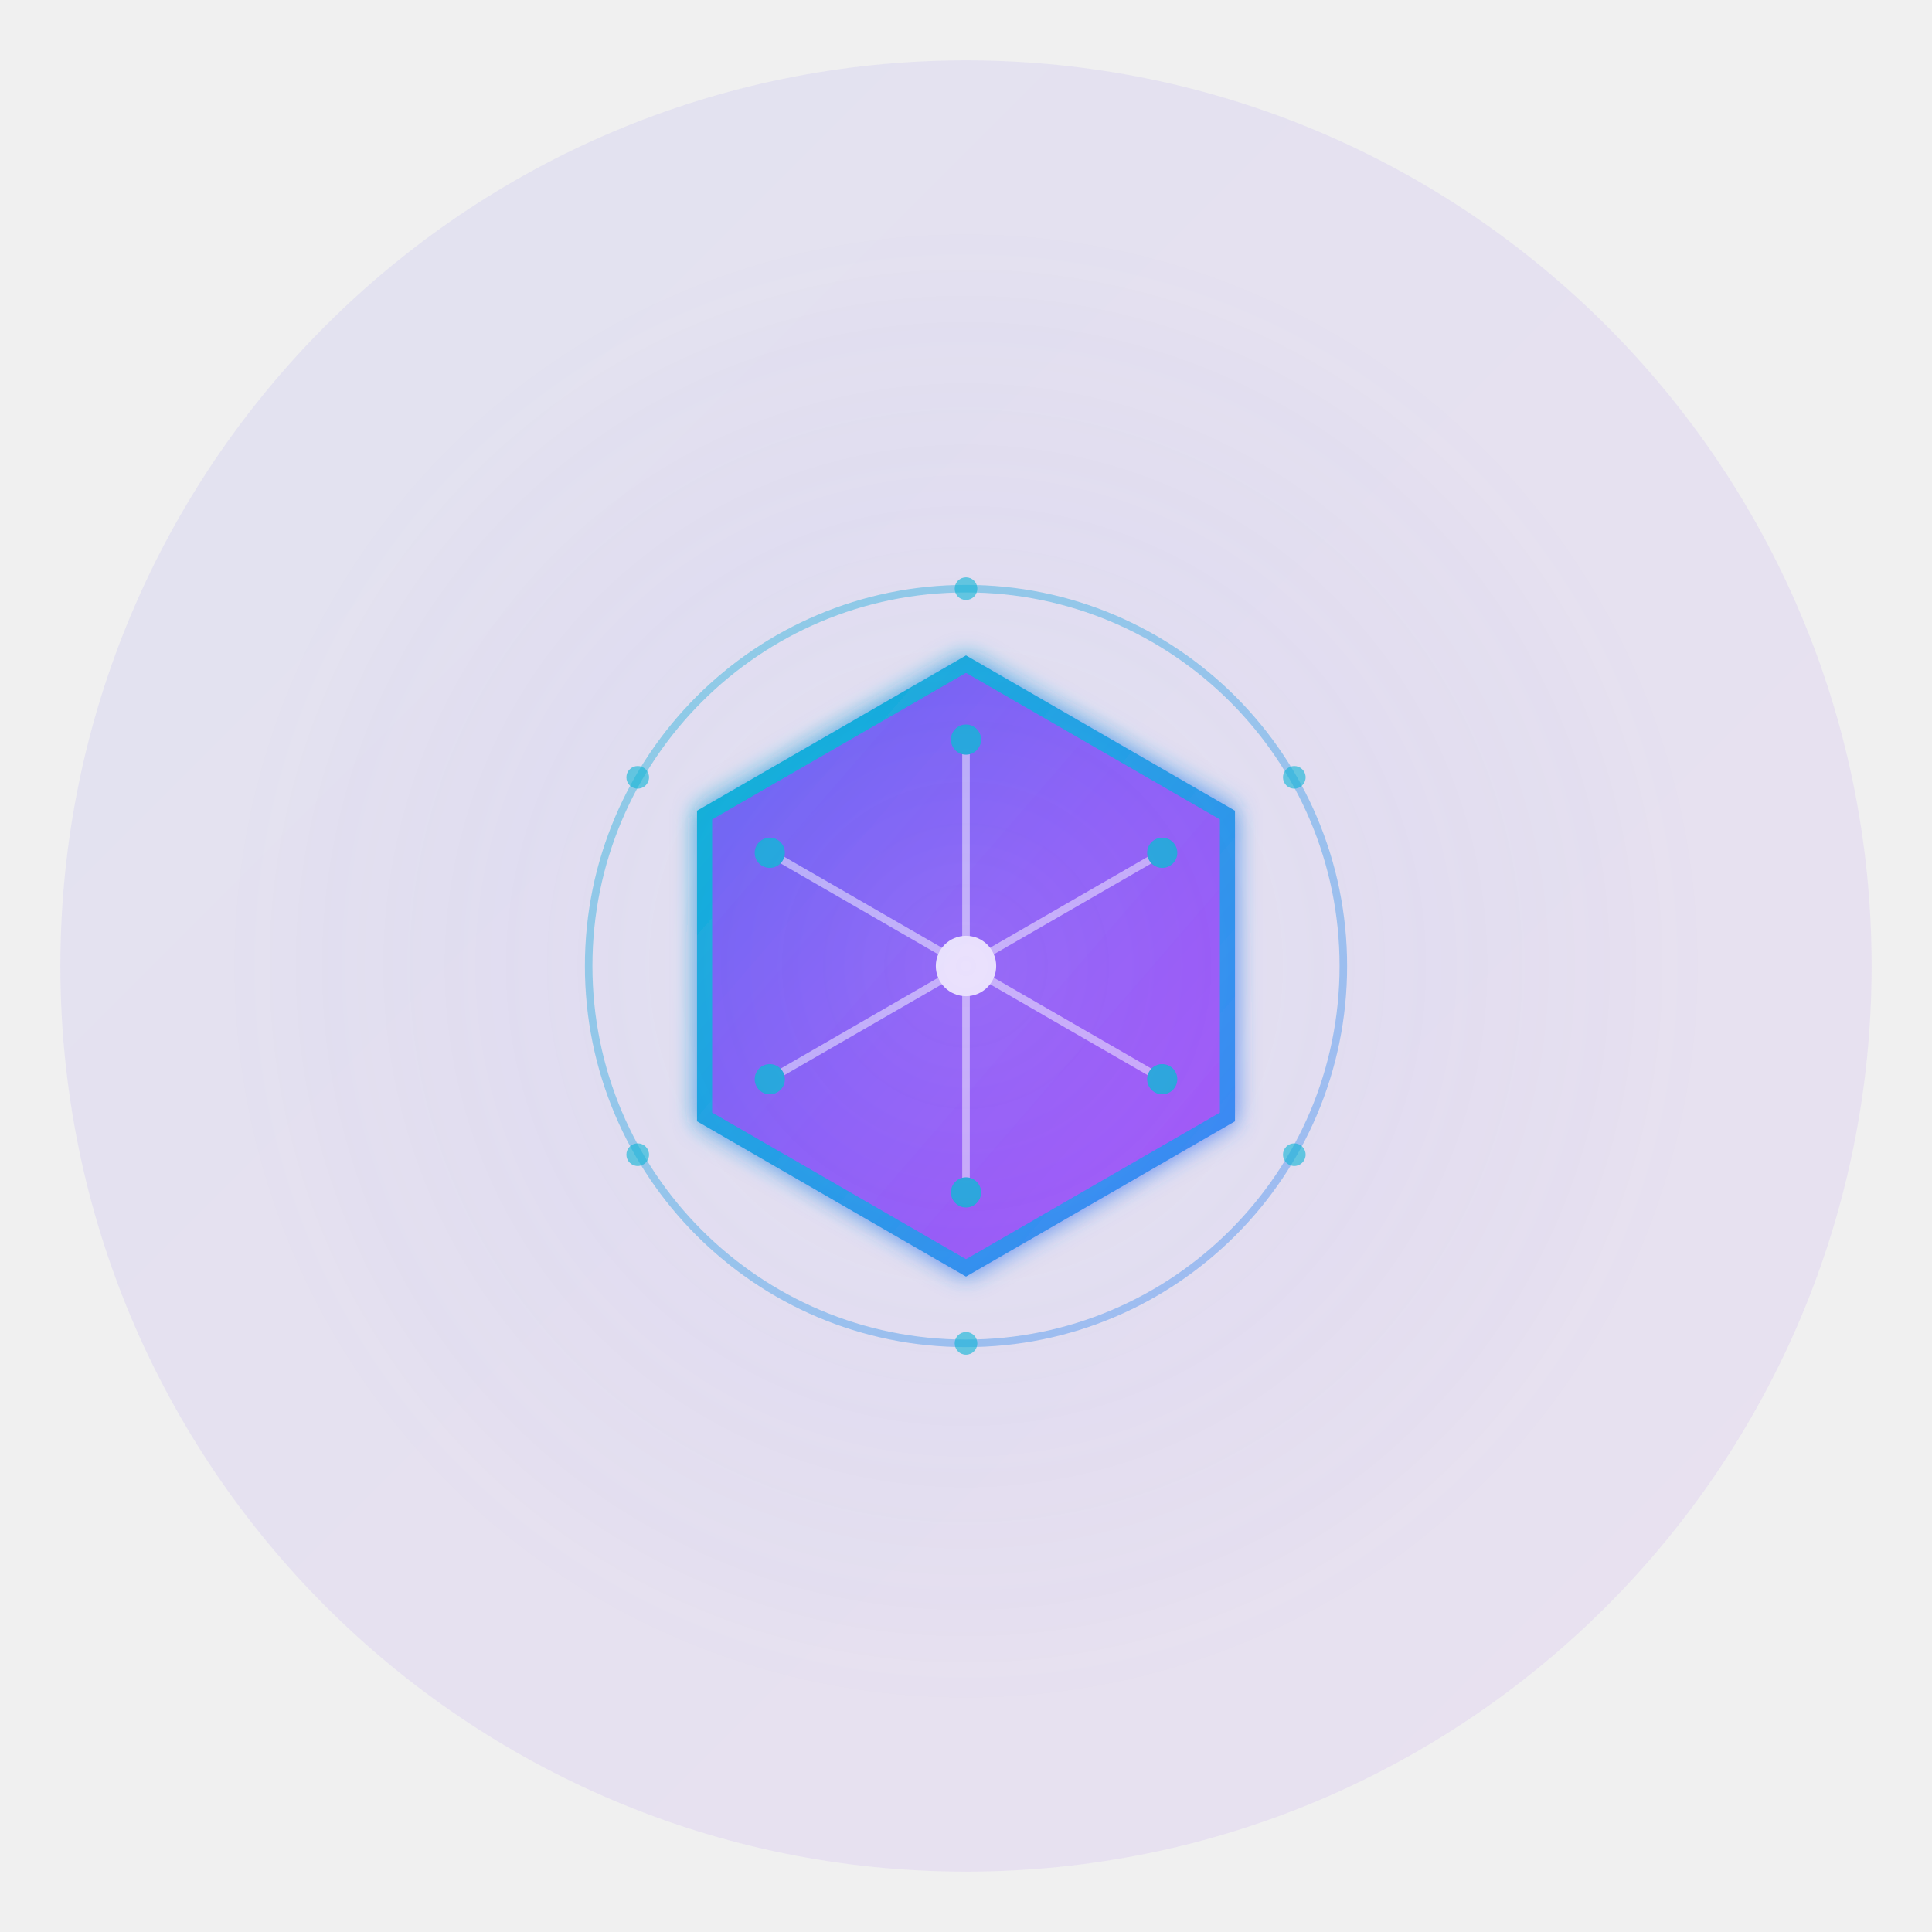
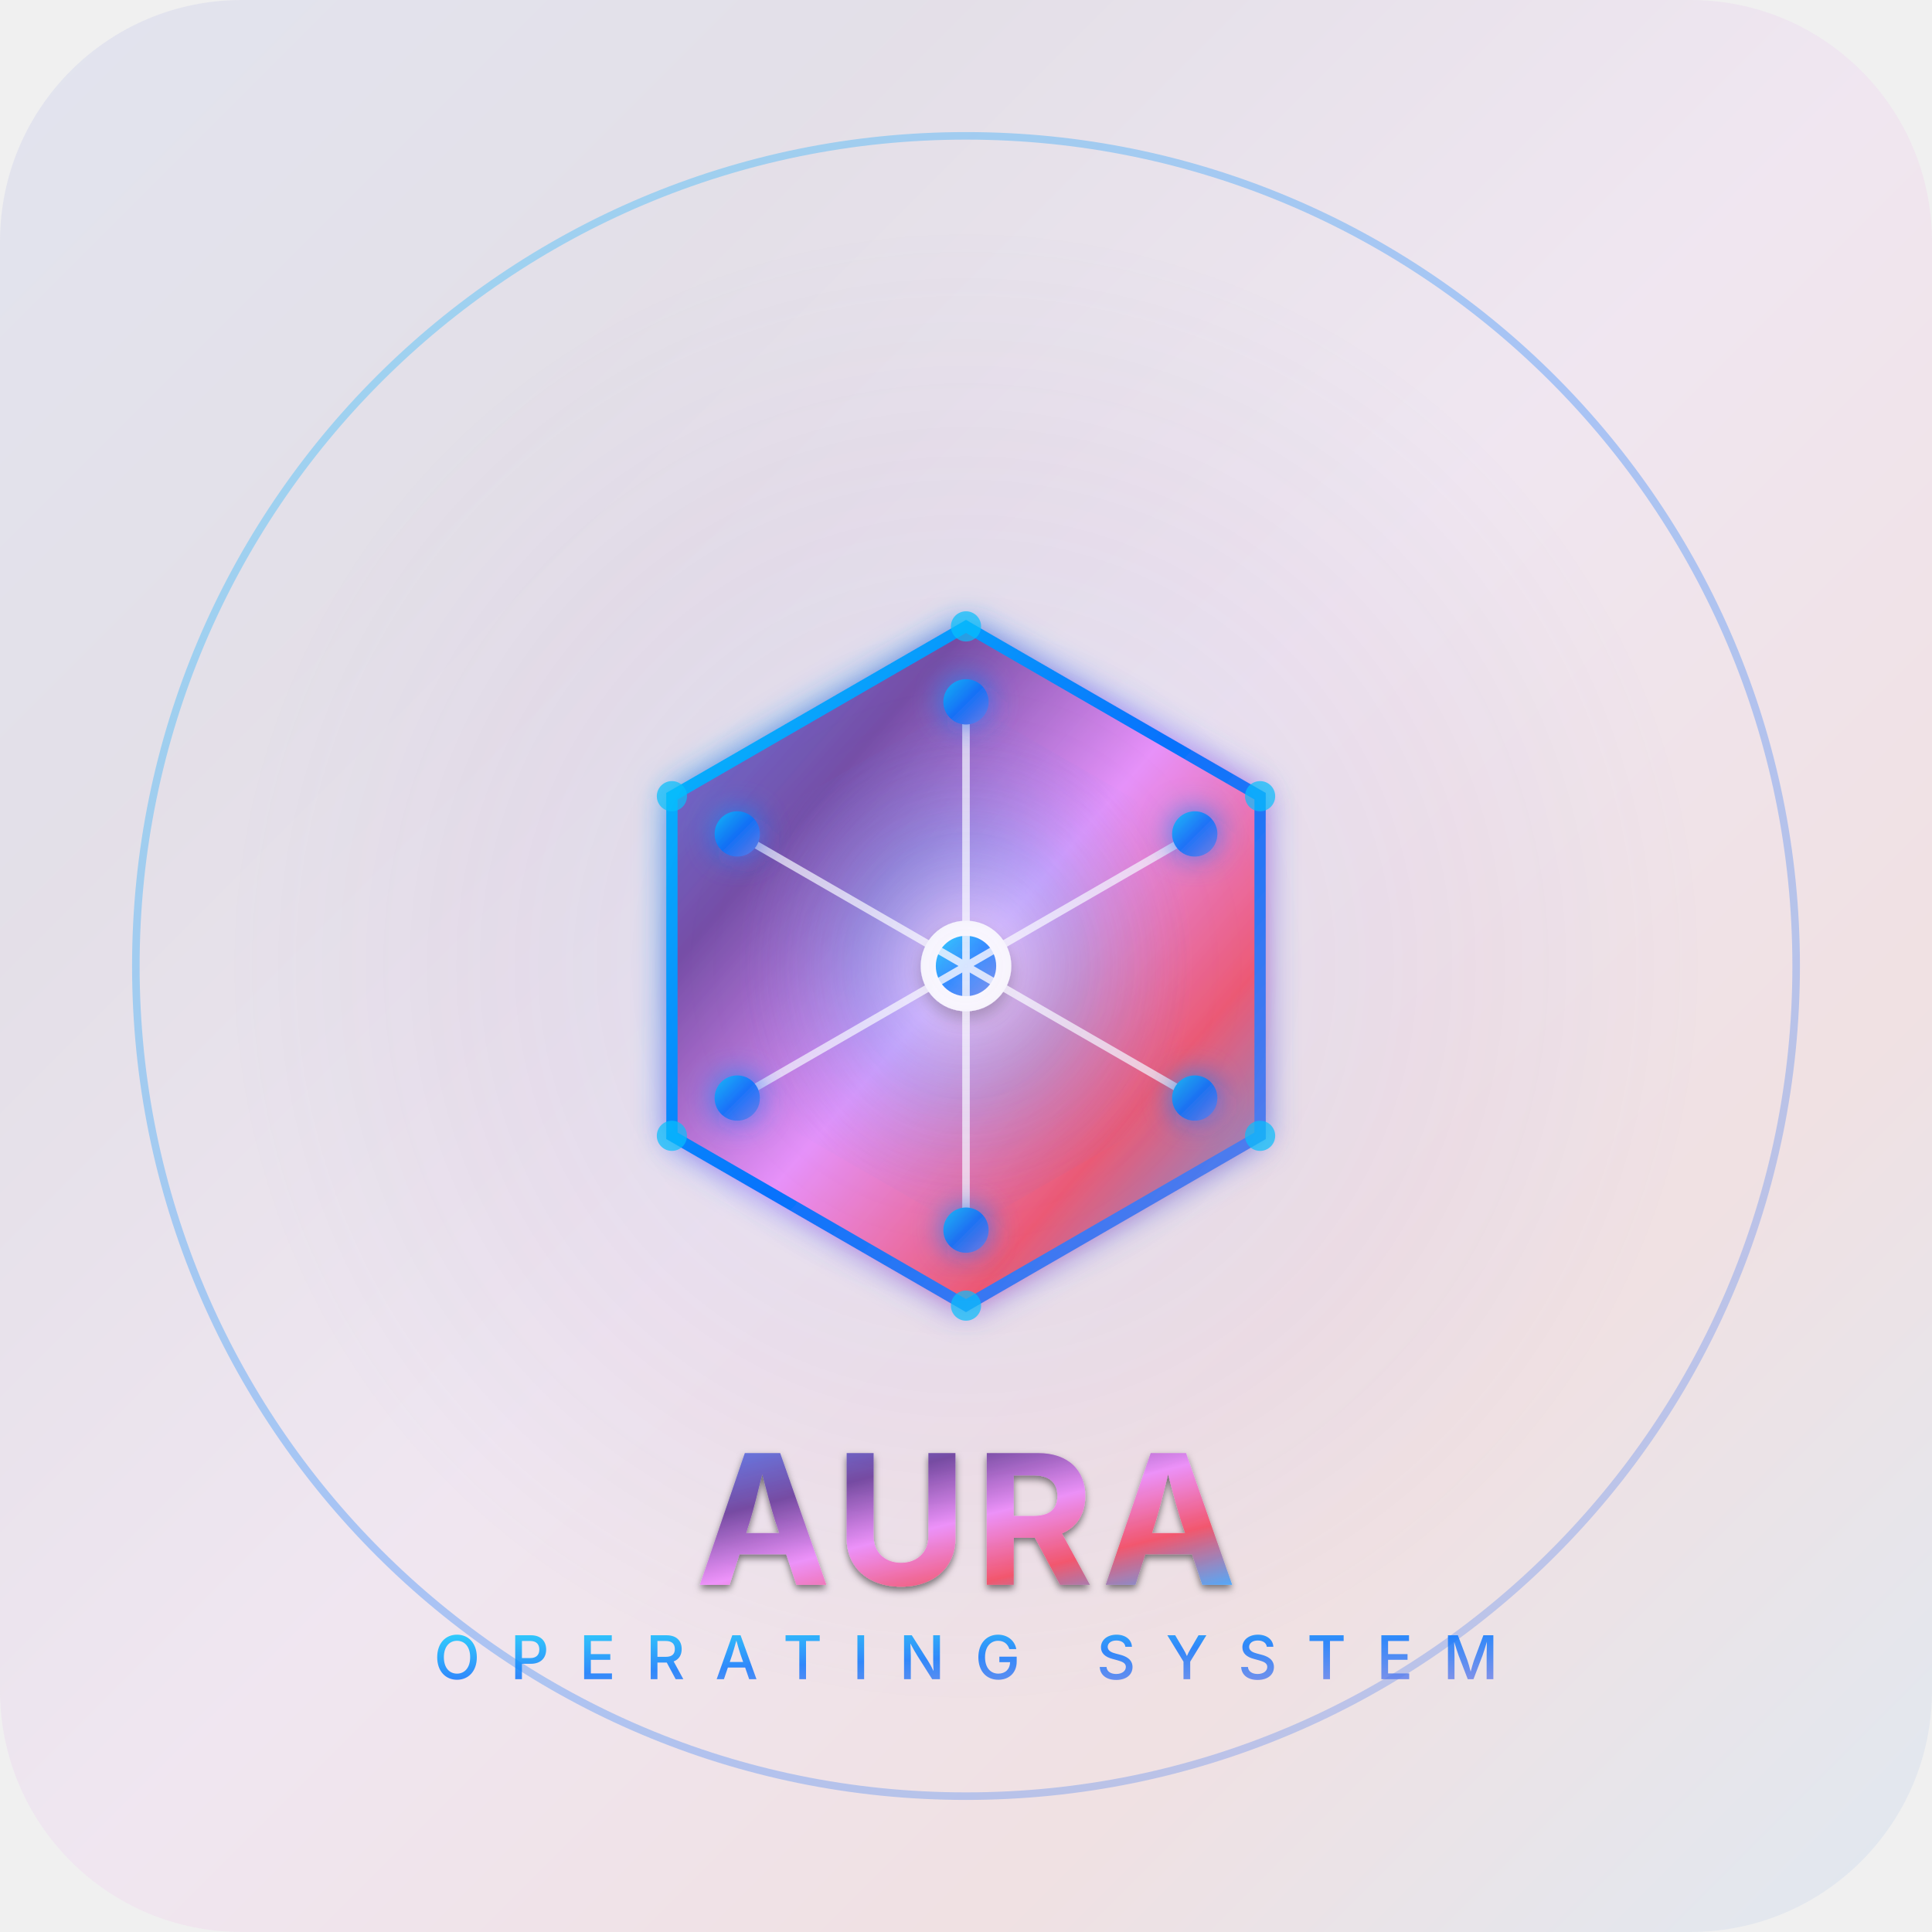
<svg xmlns="http://www.w3.org/2000/svg" width="512" height="512" viewBox="0 0 512 512">
  <defs>
    <linearGradient id="primaryGradient" x1="0%" y1="0%" x2="100%" y2="100%">
-       <stop offset="0%" style="stop-color:#6366f1;stop-opacity:1" />
-       <stop offset="50%" style="stop-color:#8b5cf6;stop-opacity:1" />
-       <stop offset="100%" style="stop-color:#a855f7;stop-opacity:1" />
+       <stop offset="0%" style="stop-color:#667eea;stop-opacity:1" />
+       <stop offset="25%" style="stop-color:#764ba2;stop-opacity:1" />
+       <stop offset="50%" style="stop-color:#f093fb;stop-opacity:1" />
+       <stop offset="75%" style="stop-color:#f5576c;stop-opacity:1" />
+       <stop offset="100%" style="stop-color:#4facfe;stop-opacity:1" />
    </linearGradient>
    <linearGradient id="secondaryGradient" x1="0%" y1="0%" x2="100%" y2="100%">
-       <stop offset="0%" style="stop-color:#06b6d4;stop-opacity:1" />
-       <stop offset="100%" style="stop-color:#3b82f6;stop-opacity:1" />
+       <stop offset="0%" style="stop-color:#00c6ff;stop-opacity:1" />
+       <stop offset="50%" style="stop-color:#0072ff;stop-opacity:1" />
+       <stop offset="100%" style="stop-color:#667eea;stop-opacity:1" />
    </linearGradient>
    <radialGradient id="glowGradient" cx="50%" cy="50%" r="50%">
-       <stop offset="0%" style="stop-color:#ffffff;stop-opacity:0.3" />
-       <stop offset="70%" style="stop-color:#6366f1;stop-opacity:0.1" />
-       <stop offset="100%" style="stop-color:#6366f1;stop-opacity:0" />
+       <stop offset="0%" style="stop-color:#ffffff;stop-opacity:0.4" />
+       <stop offset="30%" style="stop-color:#667eea;stop-opacity:0.2" />
+       <stop offset="70%" style="stop-color:#764ba2;stop-opacity:0.1" />
+       <stop offset="100%" style="stop-color:#667eea;stop-opacity:0" />
    </radialGradient>
-     <filter id="glow" x="-50%" y="-50%" width="200%" height="200%">
-       <feGaussianBlur stdDeviation="3" result="coloredBlur" />
+     <radialGradient id="innerGlow" cx="50%" cy="50%" r="50%">
+       <stop offset="0%" style="stop-color:#ffffff;stop-opacity:0.8" />
+       <stop offset="50%" style="stop-color:#00c6ff;stop-opacity:0.3" />
+       <stop offset="100%" style="stop-color:#667eea;stop-opacity:0" />
+     </radialGradient>
+     <filter id="premiumGlow" x="-100%" y="-100%" width="300%" height="300%">
+       <feGaussianBlur stdDeviation="4" result="coloredBlur" />
      <feMerge>
        <feMergeNode in="coloredBlur" />
        <feMergeNode in="SourceGraphic" />
      </feMerge>
    </filter>
+     <filter id="innerShadow" x="-50%" y="-50%" width="200%" height="200%">
+       <feGaussianBlur in="SourceAlpha" stdDeviation="2" />
+       <feOffset dx="0" dy="2" result="offset" />
+       <feComponentTransfer>
+         <feFuncA type="linear" slope="0.3" />
+       </feComponentTransfer>
+       <feMerge>
+         <feMergeNode />
+         <feMergeNode in="SourceGraphic" />
+       </feMerge>
+     </filter>
+     <filter id="textShadow" x="-50%" y="-50%" width="200%" height="200%">
+       <feGaussianBlur in="SourceAlpha" stdDeviation="1" />
+       <feOffset dx="0" dy="1" result="offset" />
+       <feComponentTransfer>
+         <feFuncA type="linear" slope="0.5" />
+       </feComponentTransfer>
+       <feMerge>
+         <feMergeNode />
+         <feMergeNode in="SourceGraphic" />
+       </feMerge>
+     </filter>
  </defs>
-   <circle cx="256" cy="256" r="240" fill="url(#primaryGradient)" opacity="0.1" />
+   <rect width="512" height="512" rx="64" fill="url(#primaryGradient)" opacity="0.1" />
+   <circle cx="256" cy="256" r="220" fill="none" stroke="url(#secondaryGradient)" stroke-width="2" opacity="0.3" />
  <g transform="translate(256, 256)">
-     <polygon points="0,-80 69.28,-40 69.28,40 0,80 -69.28,40 -69.28,-40" fill="url(#primaryGradient)" stroke="url(#secondaryGradient)" stroke-width="4" filter="url(#glow)" />
-     <g opacity="0.8">
-       <circle cx="0" cy="0" r="8" fill="#ffffff" />
-       <line x1="0" y1="0" x2="0" y2="-60" stroke="#ffffff" stroke-width="2" opacity="0.6" />
-       <line x1="0" y1="0" x2="52" y2="-30" stroke="#ffffff" stroke-width="2" opacity="0.6" />
-       <line x1="0" y1="0" x2="52" y2="30" stroke="#ffffff" stroke-width="2" opacity="0.6" />
-       <line x1="0" y1="0" x2="0" y2="60" stroke="#ffffff" stroke-width="2" opacity="0.6" />
-       <line x1="0" y1="0" x2="-52" y2="30" stroke="#ffffff" stroke-width="2" opacity="0.6" />
-       <line x1="0" y1="0" x2="-52" y2="-30" stroke="#ffffff" stroke-width="2" opacity="0.6" />
-       <circle cx="0" cy="-60" r="4" fill="#06b6d4" />
-       <circle cx="52" cy="-30" r="4" fill="#06b6d4" />
-       <circle cx="52" cy="30" r="4" fill="#06b6d4" />
-       <circle cx="0" cy="60" r="4" fill="#06b6d4" />
-       <circle cx="-52" cy="30" r="4" fill="#06b6d4" />
-       <circle cx="-52" cy="-30" r="4" fill="#06b6d4" />
+     <polygon points="0,-90 77.94,-45 77.94,45 0,90 -77.94,45 -77.94,-45" fill="url(#primaryGradient)" stroke="url(#secondaryGradient)" stroke-width="3" filter="url(#premiumGlow)" />
+     <polygon points="0,-70 60.62,-35 60.62,35 0,70 -60.62,35 -60.62,-35" fill="url(#innerGlow)" opacity="0.6" />
+     <g opacity="0.9">
+       <circle cx="0" cy="0" r="12" fill="#ffffff" filter="url(#innerShadow)" />
+       <circle cx="0" cy="0" r="8" fill="url(#secondaryGradient)" />
+       <g stroke="#ffffff" stroke-width="2" opacity="0.8">
+         <line x1="0" y1="0" x2="0" y2="-70" />
+         <line x1="0" y1="0" x2="60.62" y2="-35" />
+         <line x1="0" y1="0" x2="60.62" y2="35" />
+         <line x1="0" y1="0" x2="0" y2="70" />
+         <line x1="0" y1="0" x2="-60.62" y2="35" />
+         <line x1="0" y1="0" x2="-60.62" y2="-35" />
+       </g>
+       <g>
+         <circle cx="0" cy="-70" r="6" fill="url(#secondaryGradient)" filter="url(#premiumGlow)" />
+         <circle cx="60.62" cy="-35" r="6" fill="url(#secondaryGradient)" filter="url(#premiumGlow)" />
+         <circle cx="60.62" cy="35" r="6" fill="url(#secondaryGradient)" filter="url(#premiumGlow)" />
+         <circle cx="0" cy="70" r="6" fill="url(#secondaryGradient)" filter="url(#premiumGlow)" />
+         <circle cx="-60.62" cy="35" r="6" fill="url(#secondaryGradient)" filter="url(#premiumGlow)" />
+         <circle cx="-60.62" cy="-35" r="6" fill="url(#secondaryGradient)" filter="url(#premiumGlow)" />
+       </g>
    </g>
-     <circle cx="0" cy="0" r="100" fill="none" stroke="url(#secondaryGradient)" stroke-width="2" opacity="0.4" />
-     <g opacity="0.6">
-       <circle cx="0" cy="-100" r="3" fill="#06b6d4">
-         <animate attributeName="opacity" values="0.3;1;0.3" dur="2s" repeatCount="indefinite" />
+     <g opacity="0.7">
+       <circle cx="0" cy="-90" r="4" fill="#00c6ff">
+         <animate attributeName="opacity" values="0.3;1;0.3" dur="2.5s" repeatCount="indefinite" />
+         <animate attributeName="r" values="3;5;3" dur="2.5s" repeatCount="indefinite" />
      </circle>
-       <circle cx="87" cy="-50" r="3" fill="#06b6d4">
-         <animate attributeName="opacity" values="0.3;1;0.3" dur="2s" begin="0.3s" repeatCount="indefinite" />
+       <circle cx="77.94" cy="-45" r="4" fill="#00c6ff">
+         <animate attributeName="opacity" values="0.3;1;0.3" dur="2.5s" begin="0.4s" repeatCount="indefinite" />
+         <animate attributeName="r" values="3;5;3" dur="2.5s" begin="0.4s" repeatCount="indefinite" />
      </circle>
-       <circle cx="87" cy="50" r="3" fill="#06b6d4">
-         <animate attributeName="opacity" values="0.3;1;0.3" dur="2s" begin="0.6s" repeatCount="indefinite" />
+       <circle cx="77.94" cy="45" r="4" fill="#00c6ff">
+         <animate attributeName="opacity" values="0.3;1;0.3" dur="2.5s" begin="0.8s" repeatCount="indefinite" />
+         <animate attributeName="r" values="3;5;3" dur="2.5s" begin="0.8s" repeatCount="indefinite" />
      </circle>
-       <circle cx="0" cy="100" r="3" fill="#06b6d4">
-         <animate attributeName="opacity" values="0.3;1;0.3" dur="2s" begin="0.9s" repeatCount="indefinite" />
+       <circle cx="0" cy="90" r="4" fill="#00c6ff">
+         <animate attributeName="opacity" values="0.3;1;0.3" dur="2.5s" begin="1.2s" repeatCount="indefinite" />
+         <animate attributeName="r" values="3;5;3" dur="2.5s" begin="1.2s" repeatCount="indefinite" />
      </circle>
-       <circle cx="-87" cy="50" r="3" fill="#06b6d4">
-         <animate attributeName="opacity" values="0.3;1;0.3" dur="2s" begin="1.2s" repeatCount="indefinite" />
+       <circle cx="-77.94" cy="45" r="4" fill="#00c6ff">
+         <animate attributeName="opacity" values="0.3;1;0.3" dur="2.5s" begin="1.6s" repeatCount="indefinite" />
+         <animate attributeName="r" values="3;5;3" dur="2.5s" begin="1.6s" repeatCount="indefinite" />
      </circle>
-       <circle cx="-87" cy="-50" r="3" fill="#06b6d4">
-         <animate attributeName="opacity" values="0.3;1;0.3" dur="2s" begin="1.5s" repeatCount="indefinite" />
+       <circle cx="-77.94" cy="-45" r="4" fill="#00c6ff">
+         <animate attributeName="opacity" values="0.3;1;0.3" dur="2.5s" begin="2s" repeatCount="indefinite" />
+         <animate attributeName="r" values="3;5;3" dur="2.5s" begin="2s" repeatCount="indefinite" />
      </circle>
    </g>
  </g>
-   <circle cx="256" cy="256" r="200" fill="url(#glowGradient)" opacity="0.3" />
+   <g transform="translate(256, 420)">
+     <text x="0" y="0" text-anchor="middle" fill="url(#primaryGradient)" font-family="Inter, -apple-system, BlinkMacSystemFont, sans-serif" font-size="48" font-weight="700" letter-spacing="2px" filter="url(#textShadow)">
+       AURA
+     </text>
+     <text x="0" y="25" text-anchor="middle" fill="url(#secondaryGradient)" font-family="Inter, -apple-system, BlinkMacSystemFont, sans-serif" font-size="16" font-weight="500" letter-spacing="8px" opacity="0.8">
+       OPERATING SYSTEM
+     </text>
+   </g>
+   <circle cx="256" cy="256" r="200" fill="url(#glowGradient)" opacity="0.4" />
</svg>
